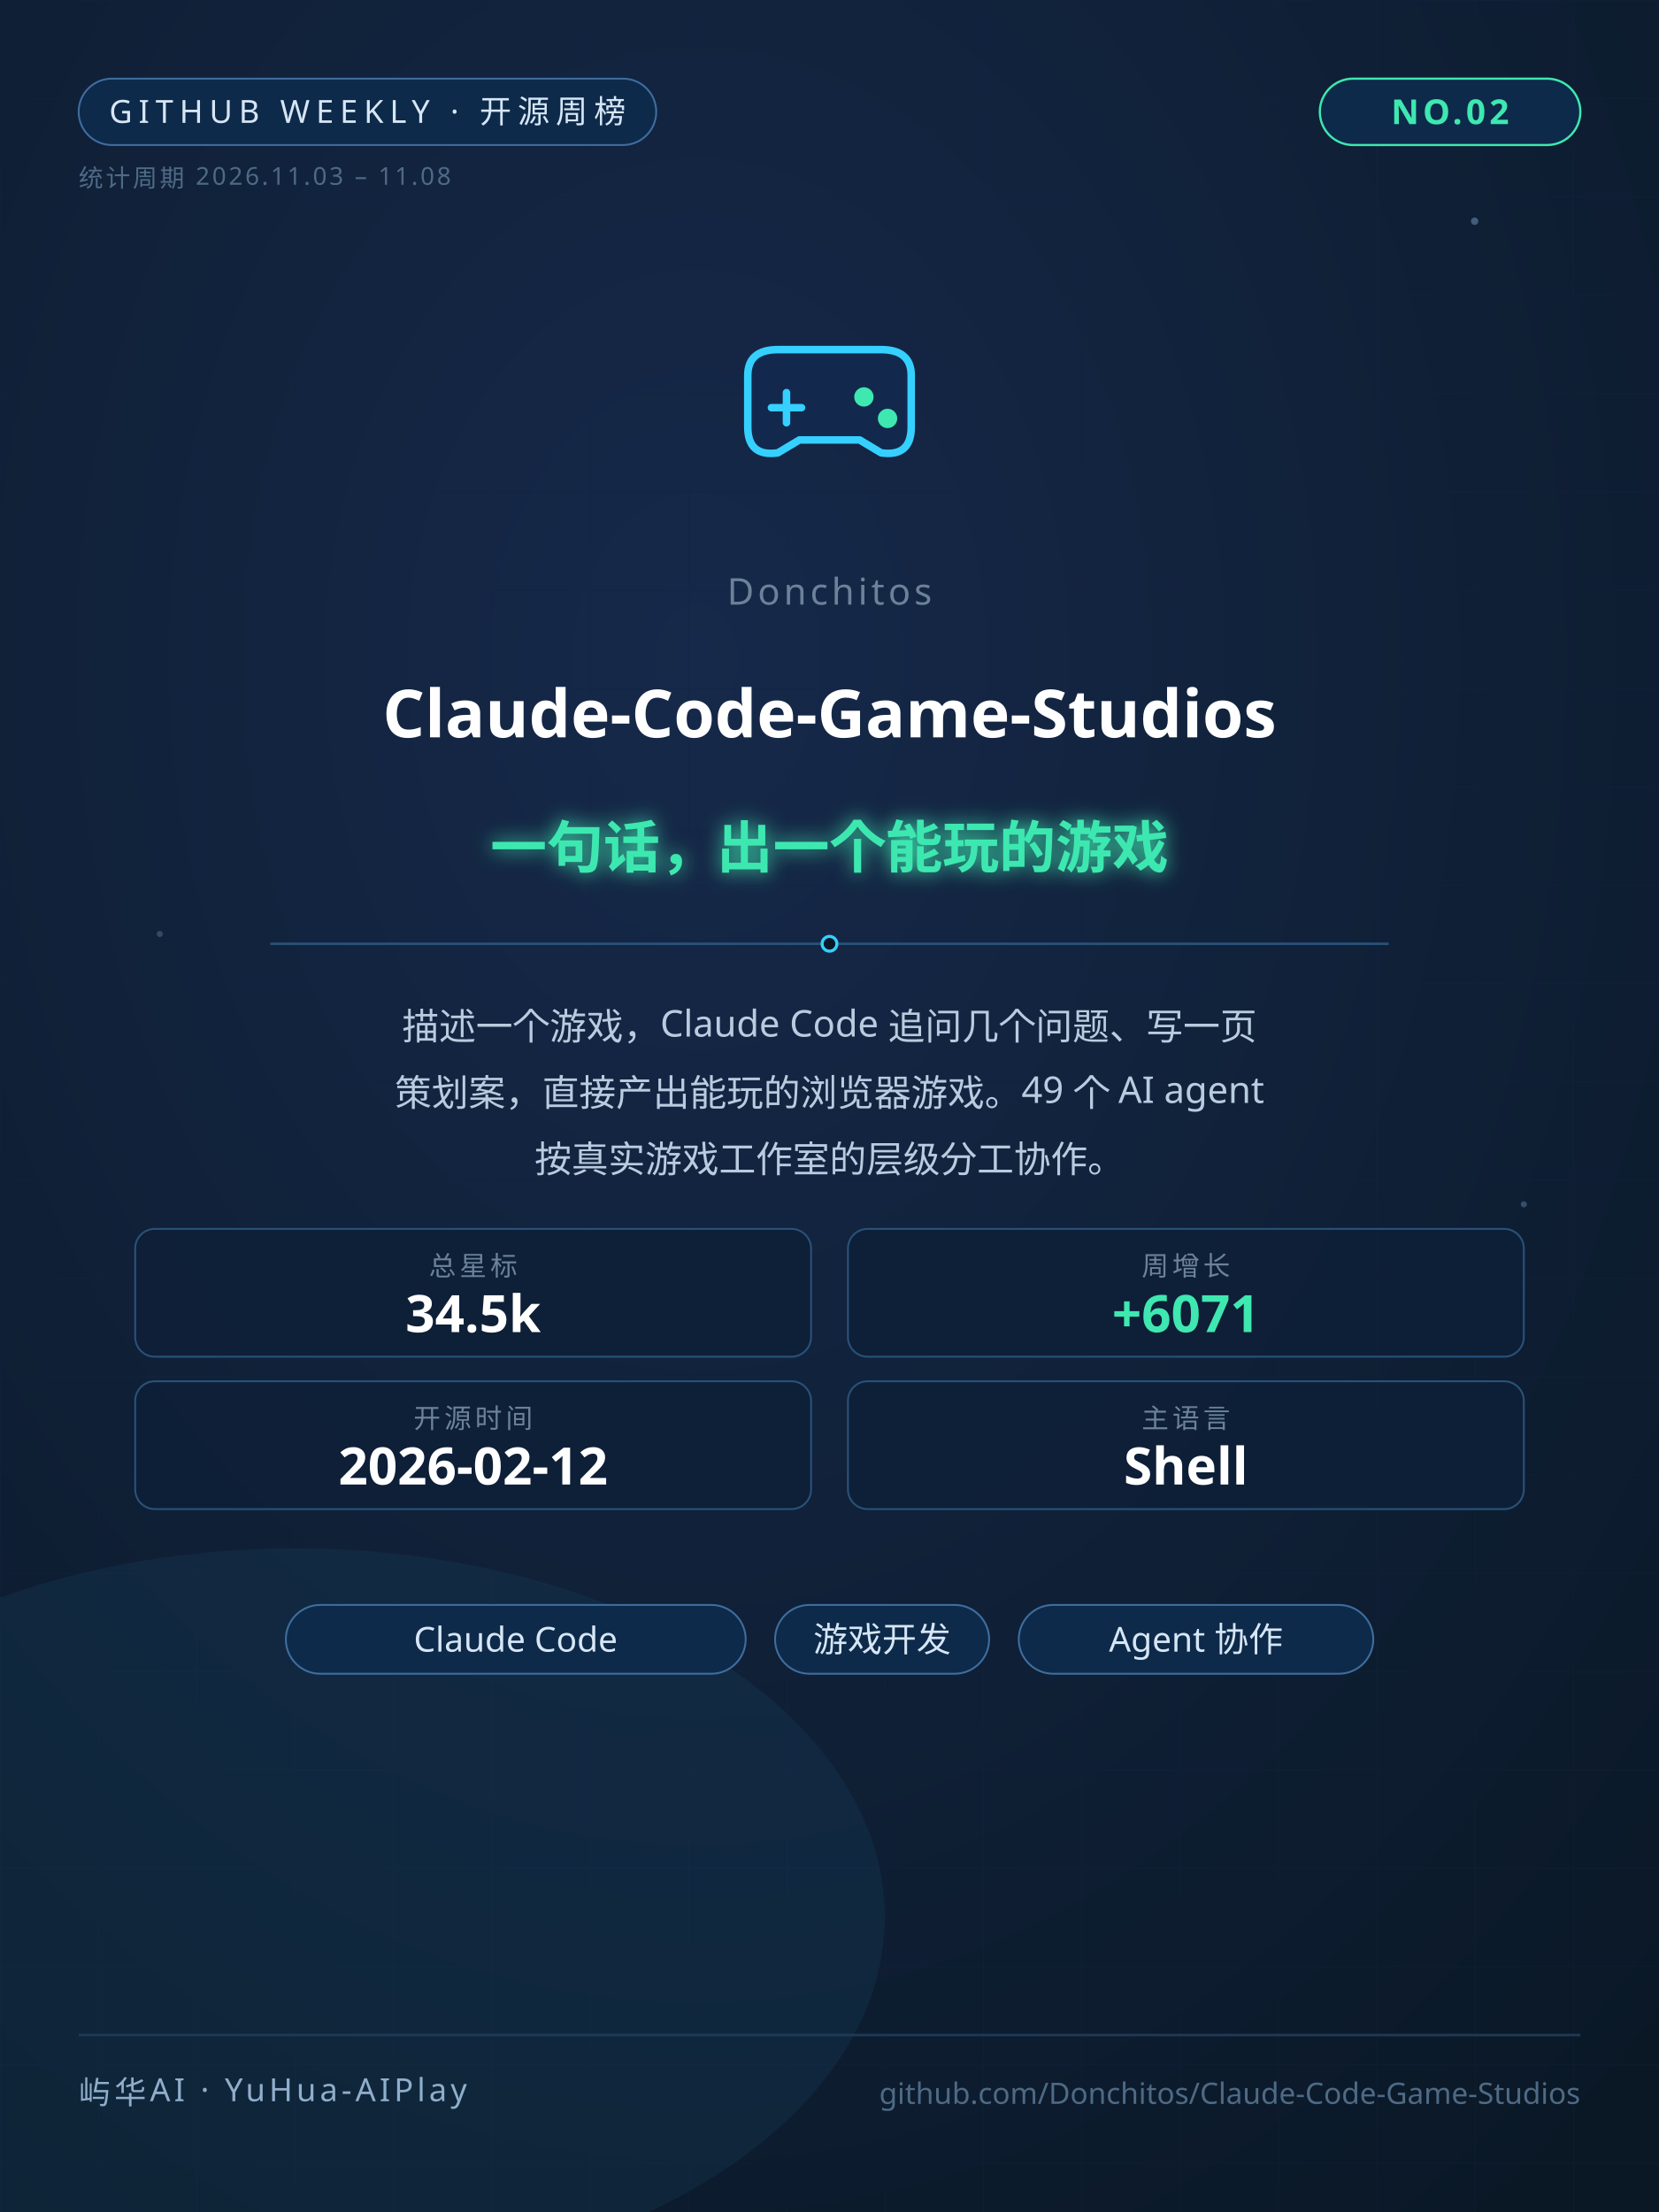
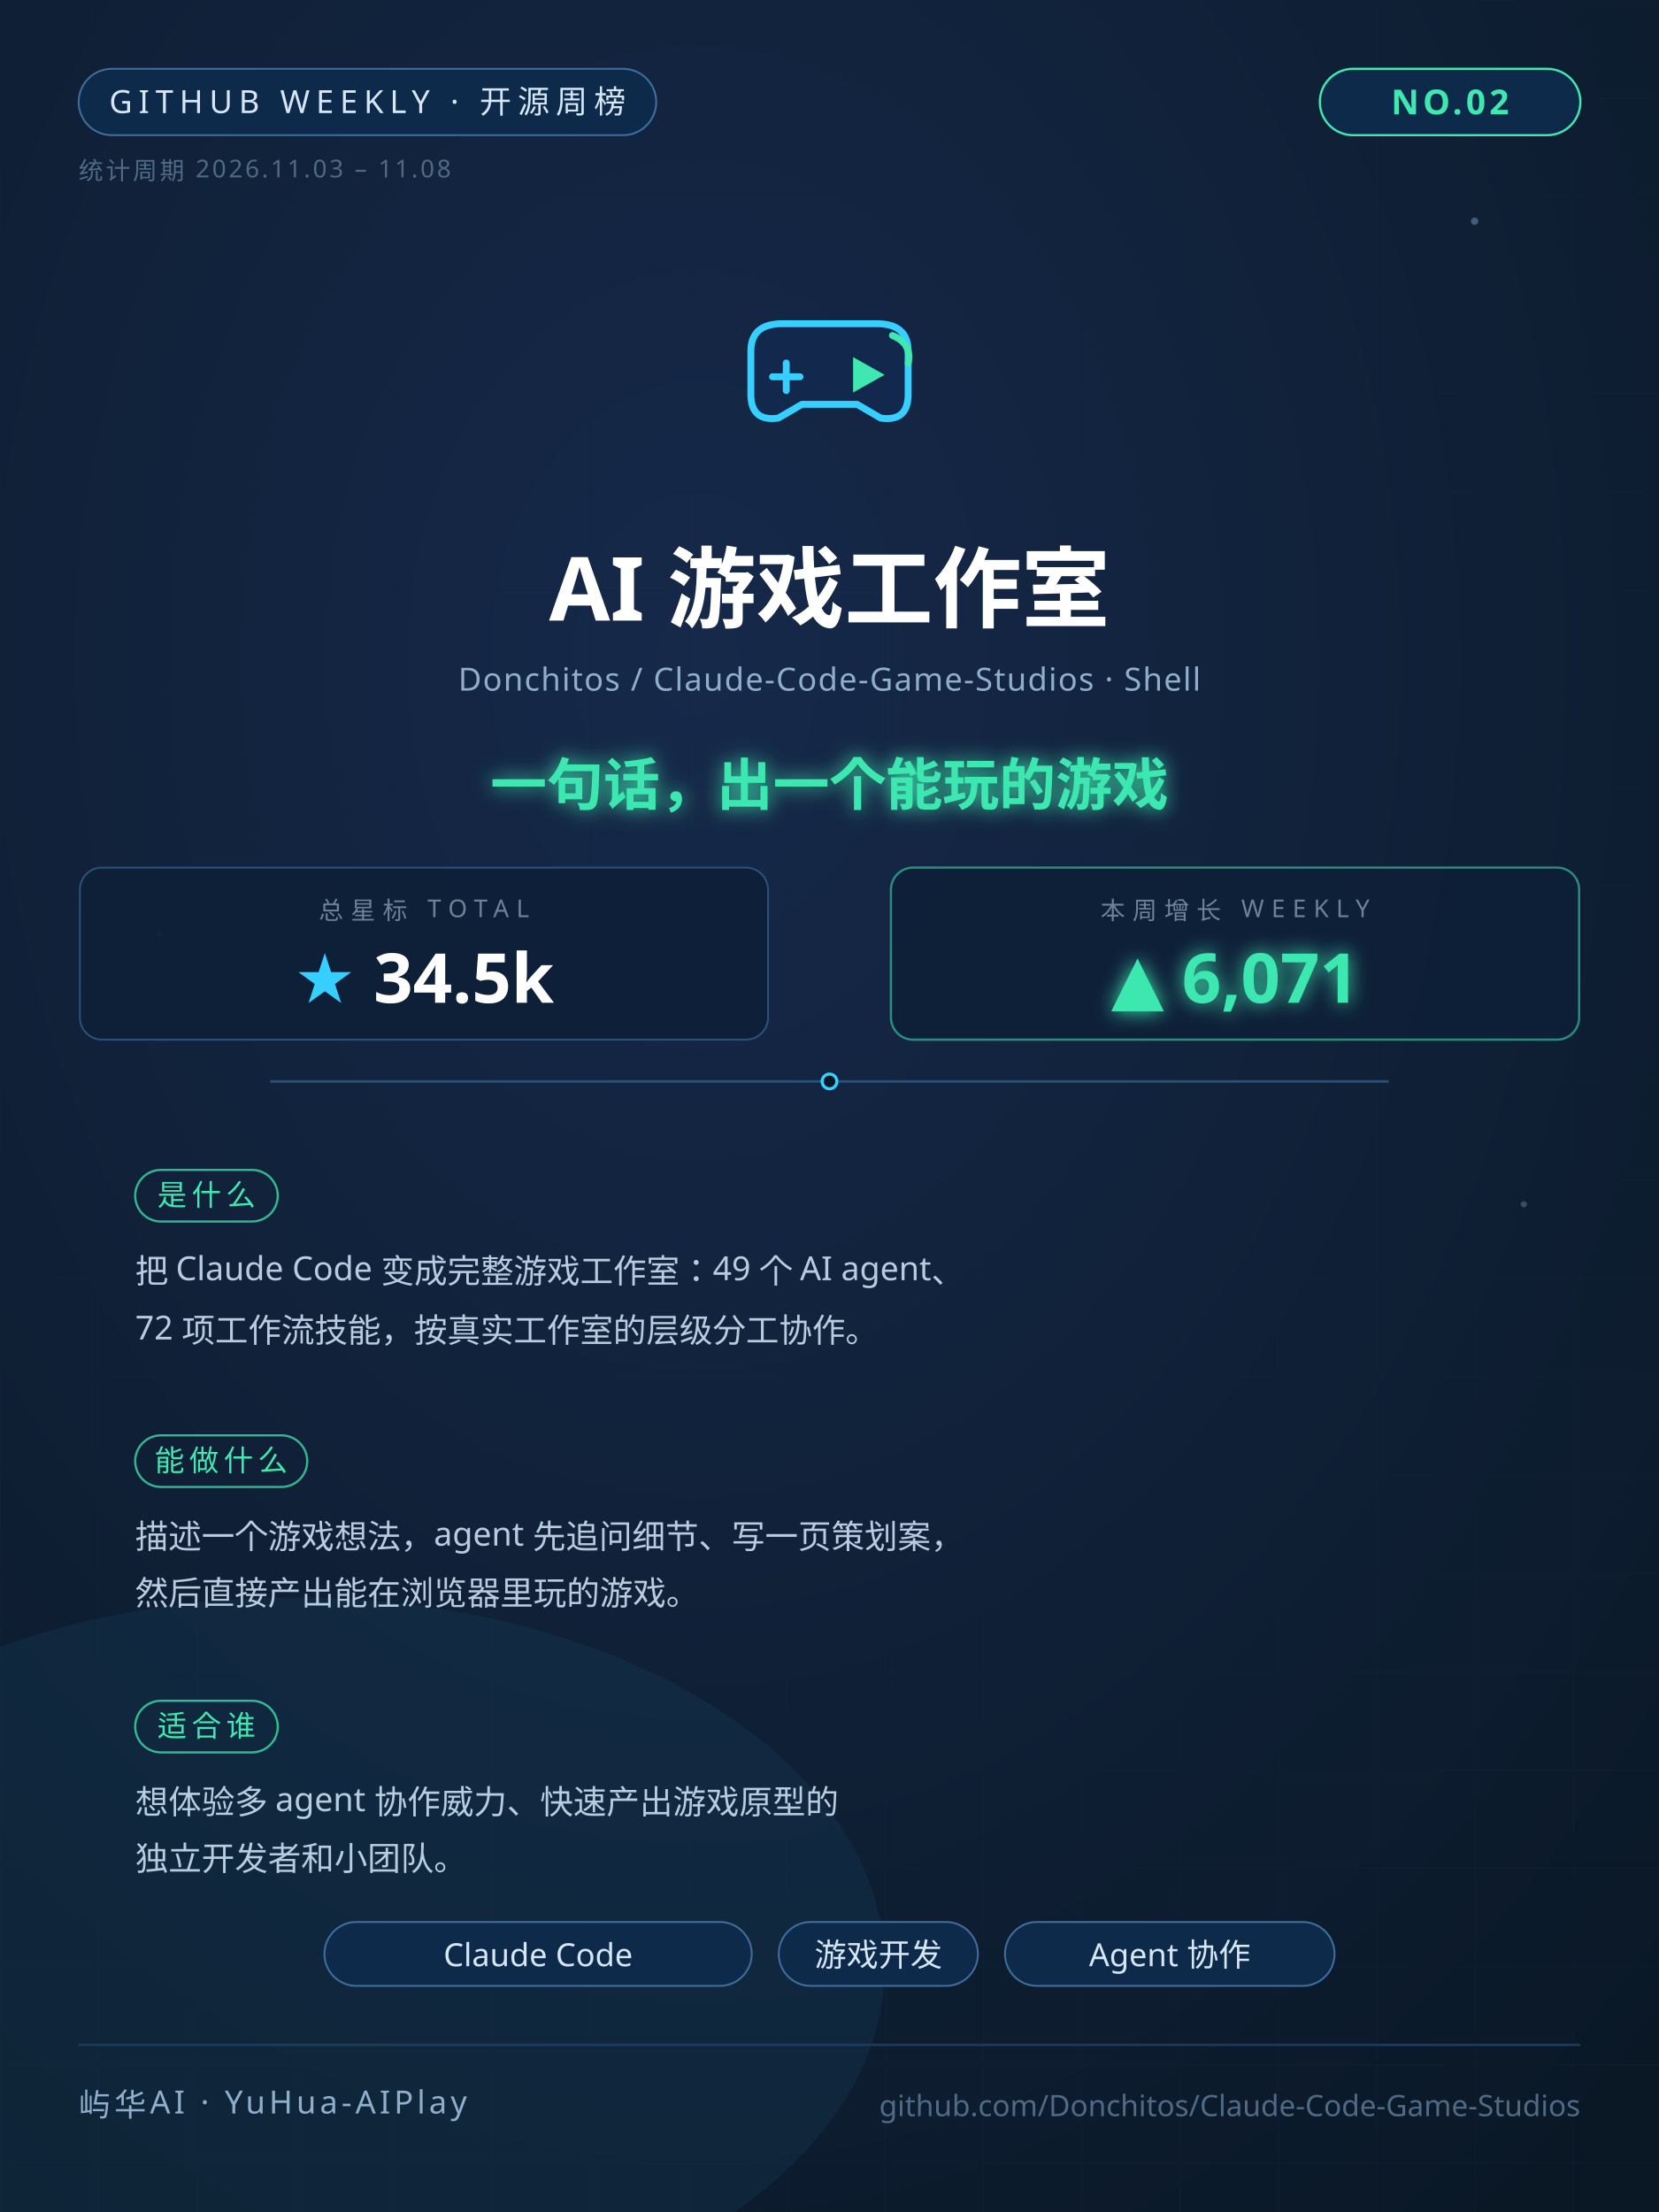
<svg xmlns="http://www.w3.org/2000/svg" viewBox="0 0 1350 1800" font-family="'PingFang SC','Hiragino Sans GB',sans-serif">
  <defs>
    <radialGradient id="bgGlow" cx="42%" cy="30%" r="85%">
      <stop offset="0%" stop-color="#16294A" />
      <stop offset="100%" stop-color="#0A1826" />
    </radialGradient>
    <filter id="glowGreen" x="-60%" y="-60%" width="220%" height="220%">
      <feDropShadow dx="0" dy="0" stdDeviation="8" flood-color="#3EE8B0" />
    </filter>
    <pattern id="grid" width="80" height="80" patternUnits="userSpaceOnUse">
      <path d="M80 0H0V80" fill="none" stroke="#132440" stroke-opacity="0.35" stroke-width="1.5" />
    </pattern>
-     <g id="ic-gamepad" fill="none" stroke="#35D0FF" stroke-width="3.5" stroke-linejoin="round" stroke-linecap="round">
-       <path d="M-38 -14 Q-38 -26 -24 -26 H24 Q38 -26 38 -14 V10 Q38 24 24 22 L14 16 H-14 L-24 22 Q-38 24 -38 10 Z" fill="#12294D" />
-       <path d="M-20 -6 V8 M-27 1 H-13" />
-       <circle cx="16" cy="-4" r="4.5" fill="#3EE8B0" stroke="none" />
-       <circle cx="27" cy="6" r="4.5" fill="#3EE8B0" stroke="none" />
+     <g id="ic-gamestudio" fill="none" stroke="#35D0FF" stroke-width="3.5" stroke-linejoin="round" stroke-linecap="round">
+       <path d="M-40 -12 Q-40 -26 -24 -26 H24 Q40 -26 40 -12 V10 Q40 24 26 22 L14 15 H-14 L-26 22 Q-40 24 -40 10 Z" fill="#12294D" />
+       <path d="M-22 -6 V8 M-29 1 H-15" />
+       <path d="M12 -9 L28 0 L12 9 Z" fill="#3EE8B0" stroke="none" />
+       <path d="M32 -20 Q42 -16 40 -6" stroke="#3EE8B0" />
    </g>
  </defs>
  <rect width="1350" height="1800" fill="url(#bgGlow)" />
  <rect width="1350" height="1800" fill="url(#grid)" />
-   <ellipse cx="240" cy="1560" rx="480" ry="300" fill="#14405E" opacity="0.28" />
+   <ellipse cx="240" cy="1600" rx="480" ry="300" fill="#14405E" opacity="0.28" />
  <circle cx="1200" cy="180" r="3" fill="#7FA8D0" opacity="0.45" />
  <circle cx="130" cy="760" r="2.5" fill="#7FA8D0" opacity="0.3" />
  <circle cx="1240" cy="980" r="2.5" fill="#7FA8D0" opacity="0.35" />
-   <rect x="64" y="64" width="470" height="54" rx="27" fill="#0E2A4A" stroke="#3E6E9E" stroke-width="1.5" />
-   <text x="299" y="100" text-anchor="middle" font-size="26" letter-spacing="5" fill="#D6E6F5">GITHUB WEEKLY · 开源周榜</text>
-   <text x="64" y="152" font-size="20" letter-spacing="2" fill="#4E6A85">统计周期 2026.11.03 – 11.08</text>
-   <rect x="1074" y="64" width="212" height="54" rx="27" fill="#0E2A4A" stroke="#3EE8B0" stroke-width="1.8" />
-   <text x="1180" y="101" text-anchor="middle" font-size="28" font-weight="800" letter-spacing="3" fill="#3EE8B0">NO.02</text>
-   <use href="#ic-gamepad" x="675" y="330" transform="translate(675 330) scale(1.75) translate(-675 -330)" />
-   <text x="675" y="492" text-anchor="middle" font-size="30" letter-spacing="3" fill="#6B8299">Donchitos</text>
-   <text x="675" y="600" text-anchor="middle" font-size="54" font-weight="800" fill="#FFFFFF">Claude-Code-Game-Studios</text>
-   <text x="675" y="706" text-anchor="middle" font-size="46" font-weight="700" fill="#3EE8B0" filter="url(#glowGreen)">一句话，出一个能玩的游戏</text>
-   <line x1="220" y1="768" x2="1130" y2="768" stroke="#29527A" stroke-width="2" />
-   <circle cx="675" cy="768" r="6" fill="#0A1826" stroke="#35D0FF" stroke-width="2.5" />
-   <text x="675" y="846" text-anchor="middle" font-size="30" fill="#B8CCDF">描述一个游戏，Claude Code 追问几个问题、写一页</text>
-   <text x="675" y="900" text-anchor="middle" font-size="30" fill="#B8CCDF">策划案，直接产出能玩的浏览器游戏。49 个 AI agent</text>
-   <text x="675" y="954" text-anchor="middle" font-size="30" fill="#B8CCDF">按真实游戏工作室的层级分工协作。</text>
-   <rect x="110" y="1000" width="550" height="104" rx="16" fill="#0E2038" fill-opacity="0.9" stroke="#29527A" stroke-width="1.5" />
-   <text x="385" y="1038" text-anchor="middle" font-size="22" letter-spacing="3" fill="#6B8299">总星标</text>
-   <text x="385" y="1084" text-anchor="middle" font-size="42" font-weight="700" fill="#FFFFFF">34.5k</text>
-   <rect x="690" y="1000" width="550" height="104" rx="16" fill="#0E2038" fill-opacity="0.9" stroke="#29527A" stroke-width="1.5" />
-   <text x="965" y="1038" text-anchor="middle" font-size="22" letter-spacing="3" fill="#6B8299">周增长</text>
-   <text x="965" y="1084" text-anchor="middle" font-size="42" font-weight="700" fill="#3EE8B0">+6071</text>
-   <rect x="110" y="1124" width="550" height="104" rx="16" fill="#0E2038" fill-opacity="0.9" stroke="#29527A" stroke-width="1.5" />
-   <text x="385" y="1162" text-anchor="middle" font-size="22" letter-spacing="3" fill="#6B8299">开源时间</text>
-   <text x="385" y="1208" text-anchor="middle" font-size="42" font-weight="700" fill="#FFFFFF">2026-02-12</text>
-   <rect x="690" y="1124" width="550" height="104" rx="16" fill="#0E2038" fill-opacity="0.9" stroke="#29527A" stroke-width="1.5" />
-   <text x="965" y="1162" text-anchor="middle" font-size="22" letter-spacing="3" fill="#6B8299">主语言</text>
-   <text x="965" y="1208" text-anchor="middle" font-size="42" font-weight="700" fill="#FFFFFF">Shell</text>
-   <rect x="232.6" y="1306" width="374.2" height="56" rx="28" fill="#0E2A4A" stroke="#3E6E9E" stroke-width="1.5" />
-   <text x="419.6" y="1344" text-anchor="middle" font-size="28" fill="#D6E6F5">Claude Code</text>
-   <rect x="630.7" y="1306" width="174.2" height="56" rx="28" fill="#0E2A4A" stroke="#3E6E9E" stroke-width="1.5" />
-   <text x="717.8" y="1344" text-anchor="middle" font-size="28" fill="#D6E6F5">游戏开发</text>
-   <rect x="829.0" y="1306" width="288.5" height="56" rx="28" fill="#0E2A4A" stroke="#3E6E9E" stroke-width="1.5" />
-   <text x="973.2" y="1344" text-anchor="middle" font-size="28" fill="#D6E6F5">Agent 协作</text>
-   <line x1="64" y1="1656" x2="1286" y2="1656" stroke="#1E3A56" stroke-width="2" />
-   <text x="64" y="1712" font-size="26" letter-spacing="3" fill="#8FAECB">屿华AI · YuHua-AIPlay</text>
-   <text x="1286" y="1712" text-anchor="end" font-size="24" fill="#4E6A85">github.com/Donchitos/Claude-Code-Game-Studios</text>
+   <rect x="64" y="56" width="470" height="54" rx="27" fill="#0E2A4A" stroke="#3E6E9E" stroke-width="1.5" />
+   <text x="299" y="92" text-anchor="middle" font-size="26" letter-spacing="5" fill="#D6E6F5">GITHUB WEEKLY · 开源周榜</text>
+   <text x="64" y="146" font-size="20" letter-spacing="2" fill="#4E6A85">统计周期 2026.11.03 – 11.08</text>
+   <rect x="1074" y="56" width="212" height="54" rx="27" fill="#0E2A4A" stroke="#3EE8B0" stroke-width="1.8" />
+   <text x="1180" y="93" text-anchor="middle" font-size="28" font-weight="800" letter-spacing="3" fill="#3EE8B0">NO.02</text>
+   <use href="#ic-gamestudio" transform="translate(675 305) scale(1.6)" />
+   <text x="675" y="505" text-anchor="middle" font-size="72" font-weight="800" fill="#FFFFFF">AI 游戏工作室</text>
+   <text x="675" y="562" text-anchor="middle" font-size="26" letter-spacing="1" fill="#8FAECB">Donchitos / Claude-Code-Game-Studios · Shell</text>
+   <text x="675" y="655" text-anchor="middle" font-size="46" font-weight="700" fill="#3EE8B0" filter="url(#glowGreen)">一句话，出一个能玩的游戏</text>
+   <rect x="65" y="706" width="560" height="140" rx="18" fill="#0E2038" fill-opacity="0.9" stroke="#29527A" stroke-width="1.5" />
+   <text x="345" y="748" text-anchor="middle" font-size="20" letter-spacing="6" fill="#6B8299">总星标 TOTAL</text>
+   <text x="345" y="816" text-anchor="middle" font-size="56" font-weight="800" fill="#FFFFFF">
+     <tspan fill="#35D0FF">★</tspan> 34.5k</text>
+   <rect x="725" y="706" width="560" height="140" rx="18" fill="#0E2038" fill-opacity="0.9" stroke="#3EE8B0" stroke-opacity="0.55" stroke-width="1.8" />
+   <text x="1005" y="748" text-anchor="middle" font-size="20" letter-spacing="6" fill="#6B8299">本周增长 WEEKLY</text>
+   <text x="1005" y="816" text-anchor="middle" font-size="56" font-weight="800" fill="#3EE8B0" filter="url(#glowGreen)">▲ 6,071</text>
+   <line x1="220" y1="880" x2="1130" y2="880" stroke="#29527A" stroke-width="2" />
+   <circle cx="675" cy="880" r="6" fill="#0A1826" stroke="#35D0FF" stroke-width="2.5" />
+   <rect x="110" y="952" width="116" height="42" rx="21" fill="none" stroke="#3EE8B0" stroke-opacity="0.75" stroke-width="1.8" />
+   <text x="168" y="981" text-anchor="middle" font-size="24" letter-spacing="4" fill="#3EE8B0">是什么</text>
+   <text x="110" y="1044" font-size="27" fill="#B8CCDF">把 Claude Code 变成完整游戏工作室：49 个 AI agent、</text>
+   <text x="110" y="1090" font-size="27" fill="#B8CCDF">72 项工作流技能，按真实工作室的层级分工协作。</text>
+   <rect x="110" y="1168" width="140" height="42" rx="21" fill="none" stroke="#3EE8B0" stroke-opacity="0.75" stroke-width="1.8" />
+   <text x="180" y="1197" text-anchor="middle" font-size="24" letter-spacing="4" fill="#3EE8B0">能做什么</text>
+   <text x="110" y="1260" font-size="27" fill="#B8CCDF">描述一个游戏想法，agent 先追问细节、写一页策划案，</text>
+   <text x="110" y="1306" font-size="27" fill="#B8CCDF">然后直接产出能在浏览器里玩的游戏。</text>
+   <rect x="110" y="1384" width="116" height="42" rx="21" fill="none" stroke="#3EE8B0" stroke-opacity="0.75" stroke-width="1.8" />
+   <text x="168" y="1413" text-anchor="middle" font-size="24" letter-spacing="4" fill="#3EE8B0">适合谁</text>
+   <text x="110" y="1476" font-size="27" fill="#B8CCDF">想体验多 agent 协作威力、快速产出游戏原型的</text>
+   <text x="110" y="1522" font-size="27" fill="#B8CCDF">独立开发者和小团队。</text>
+   <rect x="264.0" y="1564" width="347.7" height="52" rx="26" fill="#0E2A4A" stroke="#3E6E9E" stroke-width="1.5" />
+   <text x="437.9" y="1600" text-anchor="middle" font-size="26" fill="#D6E6F5">Claude Code</text>
+   <rect x="633.7" y="1564" width="162.1" height="52" rx="26" fill="#0E2A4A" stroke="#3E6E9E" stroke-width="1.5" />
+   <text x="714.8" y="1600" text-anchor="middle" font-size="26" fill="#D6E6F5">游戏开发</text>
+   <rect x="817.8" y="1564" width="268.2" height="52" rx="26" fill="#0E2A4A" stroke="#3E6E9E" stroke-width="1.5" />
+   <text x="951.9" y="1600" text-anchor="middle" font-size="26" fill="#D6E6F5">Agent 协作</text>
+   <line x1="64" y1="1664" x2="1286" y2="1664" stroke="#1E3A56" stroke-width="2" />
+   <text x="64" y="1722" font-size="26" letter-spacing="3" fill="#8FAECB">屿华AI · YuHua-AIPlay</text>
+   <text x="1286" y="1722" text-anchor="end" font-size="24" fill="#4E6A85">github.com/Donchitos/Claude-Code-Game-Studios</text>
</svg>
